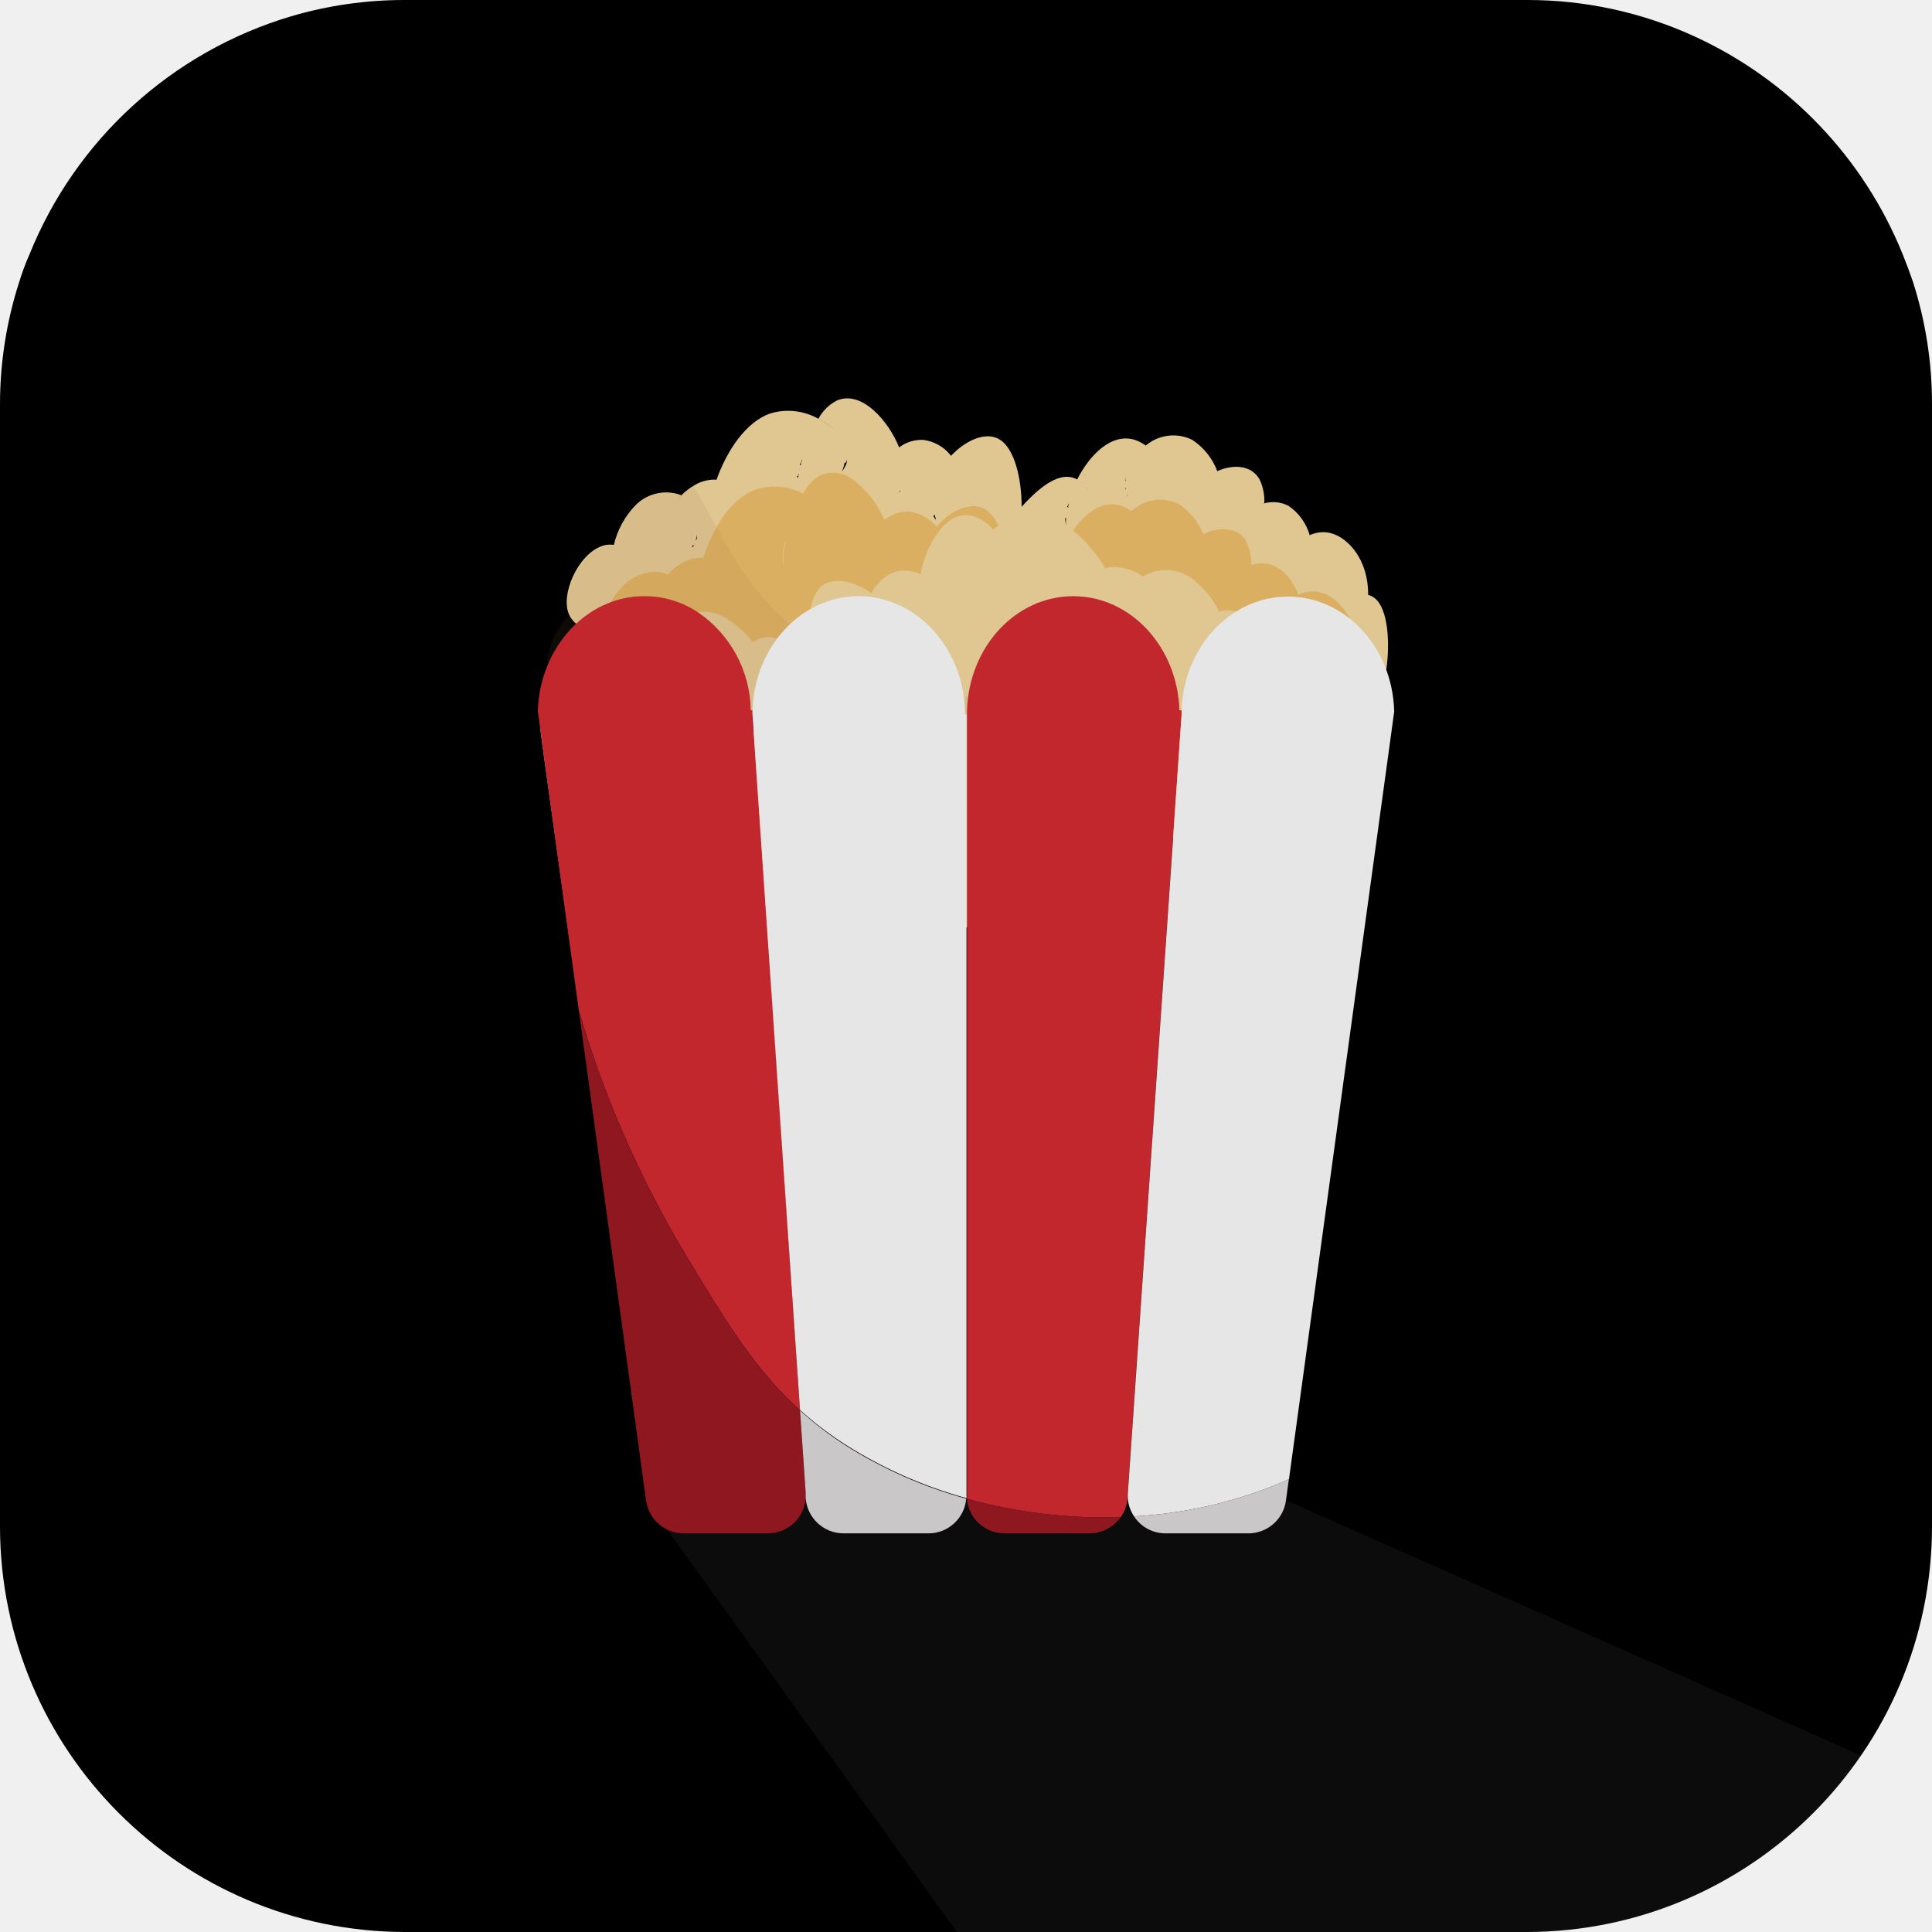
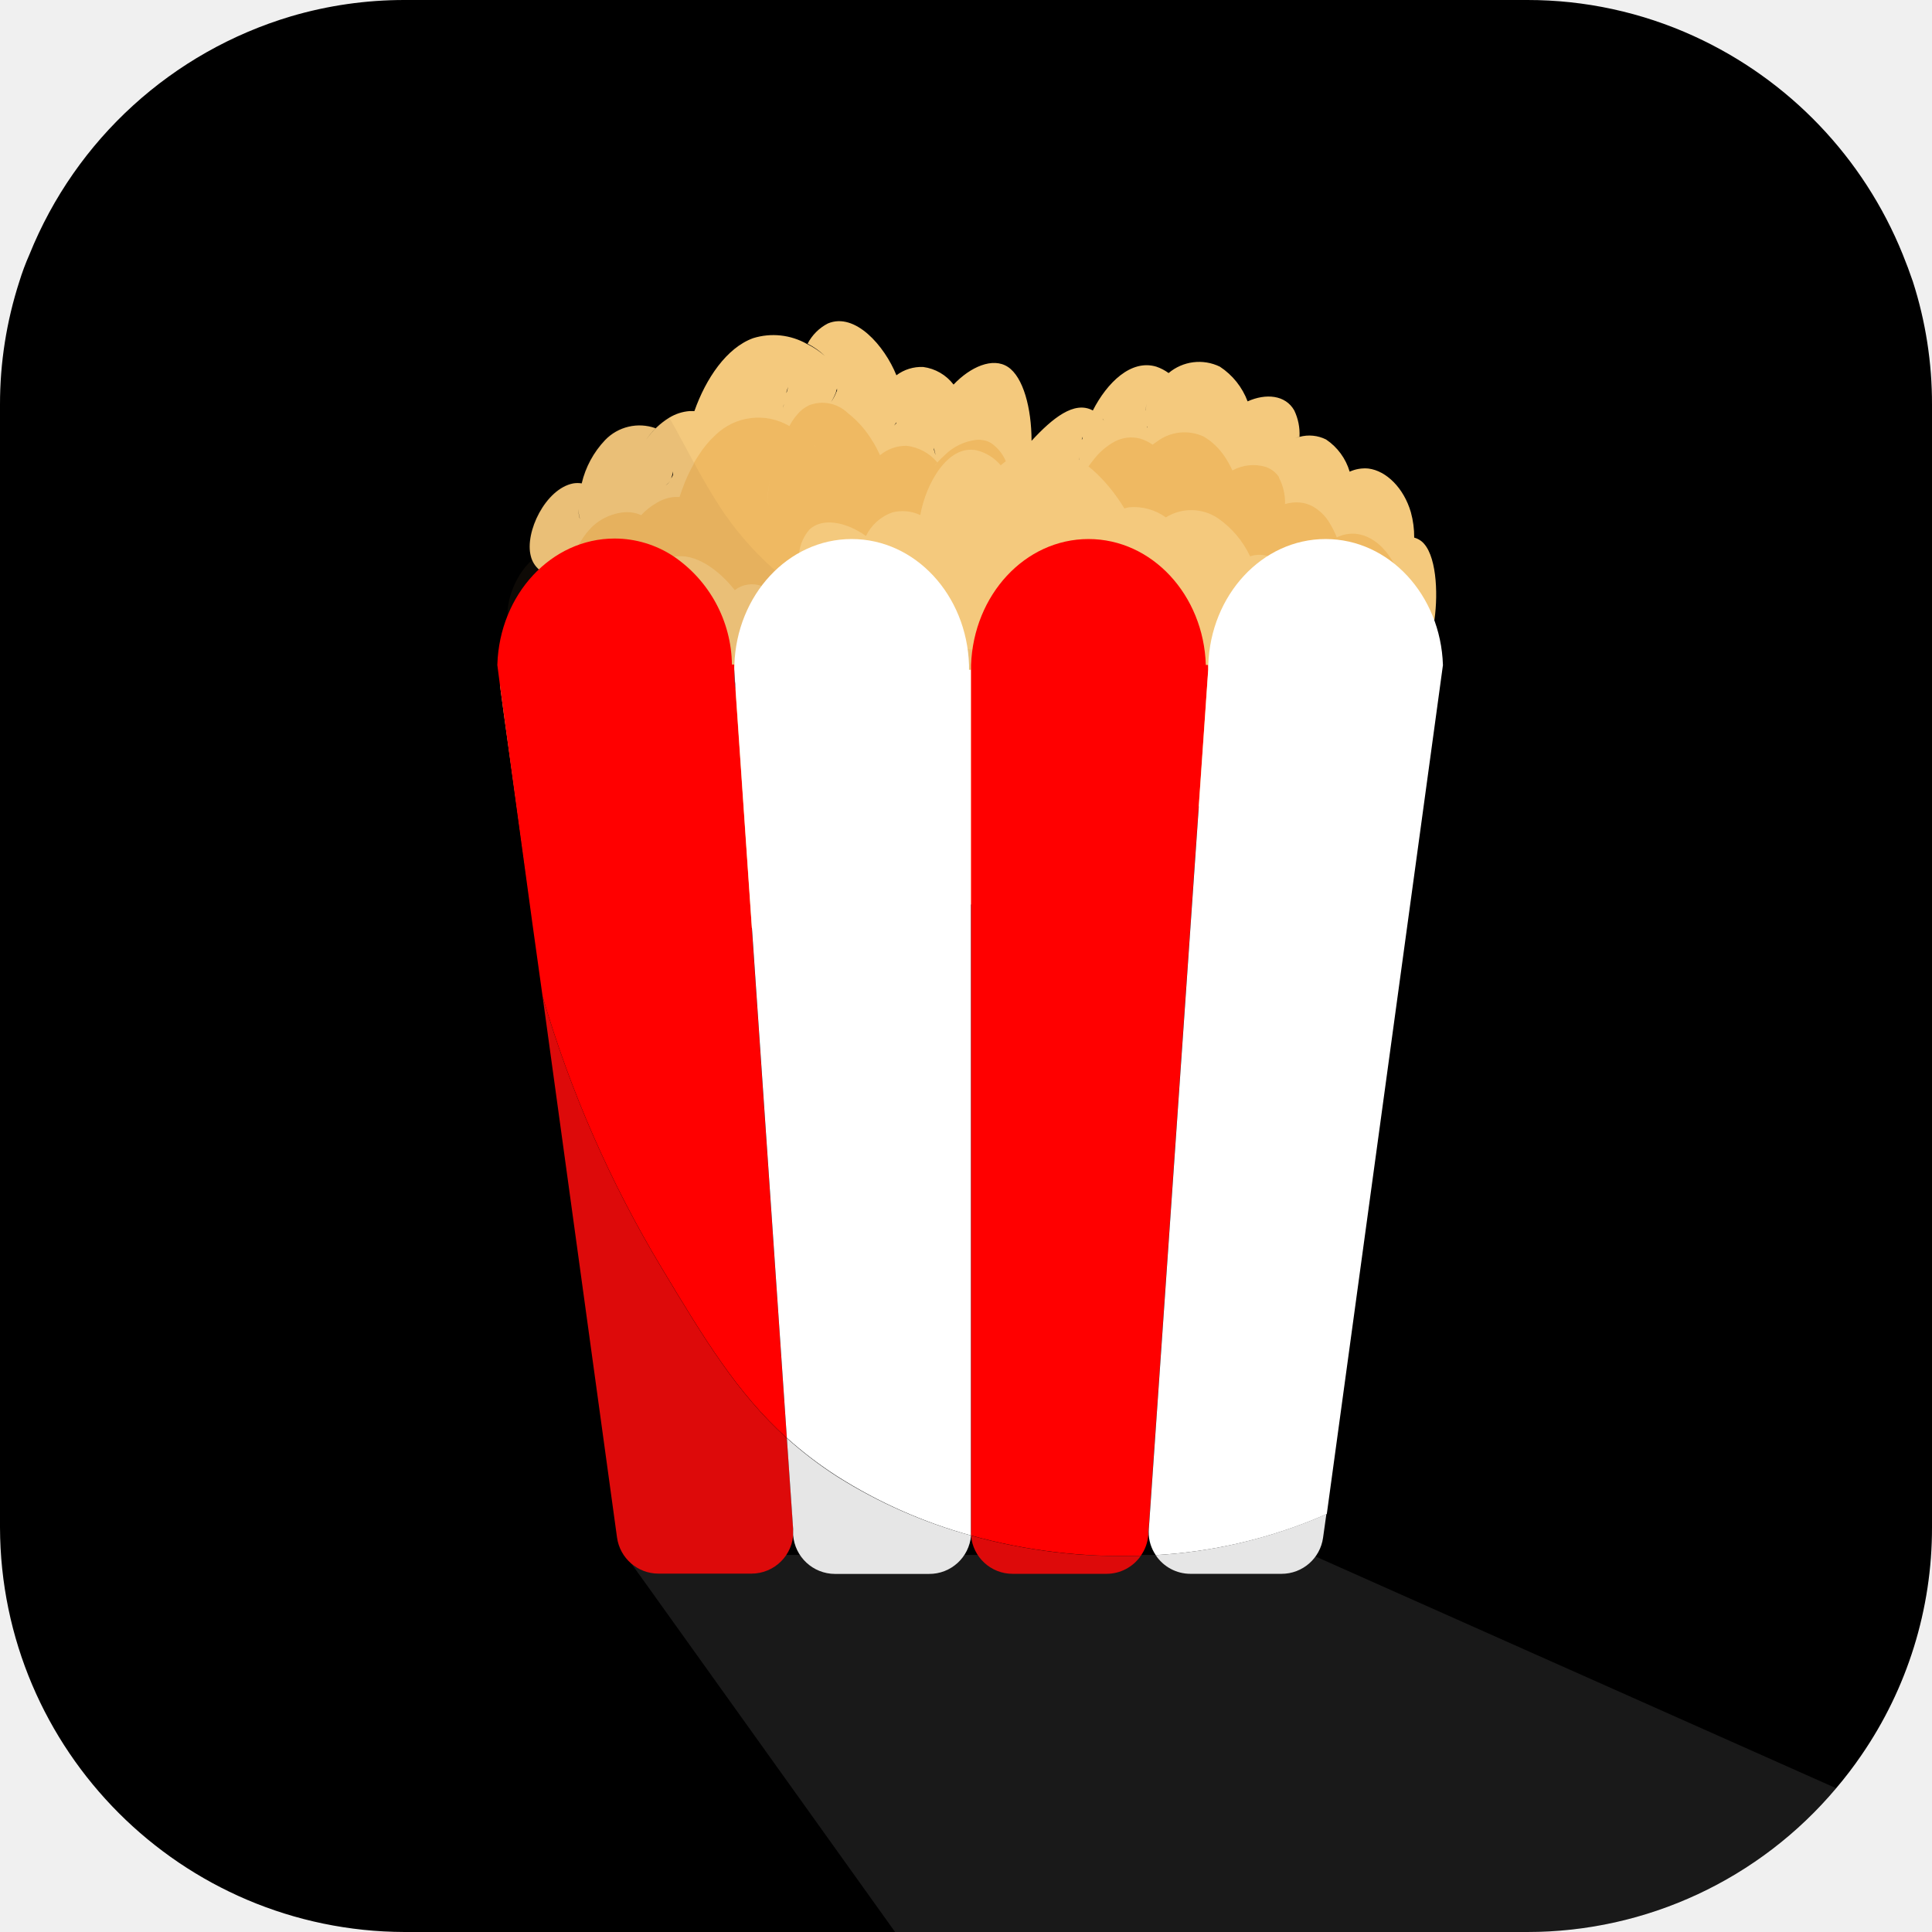
<svg xmlns="http://www.w3.org/2000/svg" id="Layer_1" data-name="Layer 1" viewBox="0 0 191 191">
  <defs>
-     <style>.cls-1{fill:#fff;opacity:0.05;}.cls-2{fill:#e0c792;}.cls-3{fill:#dbaf61;}.cls-4{fill:#8c6239;opacity:0.1;}.cls-5{fill:none;}.cls-6{fill:blue;}.cls-7{fill:#c1272d;}.cls-8{fill:#e6e6e6;}.cls-9{fill:#1b1464;}.cls-10{fill:#8e1720;}.cls-11{fill:#c9c7c7;}</style>
+     <style>.cls-1,.cls-8{fill:#fff;}.cls-1,.cls-4{opacity:0.1;}.cls-2{fill:#f4c97d;}.cls-3{fill:#efb962;}.cls-4{fill:#8c6239;}.cls-5{fill:none;}.cls-6{fill:blue;}.cls-7{fill:red;}.cls-9{fill:#e6e6e6;}.cls-10{fill:#1b1464;}.cls-11{fill:#c1272d;}.cls-12{fill:#dd0a0a;}.cls-13{fill:#8e1720;}</style>
  </defs>
-   <path d="M191,40V151a40.12,40.12,0,0,1-40,40H40A40.12,40.12,0,0,1,0,151V40A39.48,39.48,0,0,1,1.91,27.84c.28-.91.61-1.8,1-2.68A40.28,40.28,0,0,1,28.78,1.61,39.63,39.63,0,0,1,40,0H151a39.58,39.58,0,0,1,16.46,3.57h0a40.31,40.31,0,0,1,20.65,21.59c.36.88.69,1.77,1,2.68A39.48,39.48,0,0,1,191,40Z" />
-   <path class="cls-1" d="M184,173.55A40,40,0,0,1,151,191H94.6L65.94,151.19l-2-2.84h63.26Z" />
-   <path class="cls-2" d="M135.91,59.14a1.82,1.82,0,0,0-.65-.33h0a2.49,2.49,0,0,0-1.27,0,2.5,2.5,0,0,1,1.27,0,8.23,8.23,0,0,0-.3-2.27c-.63-2.17-2.2-3.71-3.8-3.91a3.19,3.19,0,0,0-1.68.28A5.27,5.27,0,0,0,127.37,50a3.32,3.32,0,0,0-2.38-.24h0a3,3,0,0,0-.4.12,3.1,3.1,0,0,1,.4-.13,4.88,4.88,0,0,0-.47-2.36c-.79-1.39-2.55-1.54-4.18-.81a6.36,6.36,0,0,0-2.48-3.1,4.21,4.21,0,0,0-4.59.57,3.73,3.73,0,0,0-1.1-.57c-2.27-.69-4.42,1.44-5.68,3.92h0c-1.67-.91-3.67.7-5.49,2.7,0-2.92-.74-5.71-2.11-6.61s-3.38,0-4.87,1.57a4.11,4.11,0,0,0-2.73-1.57,3.66,3.66,0,0,0-2.4.74h0c-1.06-2.64-3.7-5.67-6.14-4.64a4.28,4.28,0,0,0-1.84,1.81,6.34,6.34,0,0,1,1.57,1.12,7.14,7.14,0,0,0-1.57-1.12,6.11,6.11,0,0,0-4.81-.51c-2.38.86-4.24,3.66-5.26,6.53h-.43a3.91,3.91,0,0,0-1.82.59,5.74,5.74,0,0,0-1.22.95,6.69,6.69,0,0,0-.85,1,7.26,7.26,0,0,1,.84-1A4.24,4.24,0,0,0,62.78,50a8.41,8.41,0,0,0-2.09,3.87,2.75,2.75,0,0,0-.76,0c-2.48.47-4.37,4.38-3.8,6.51a2.12,2.12,0,0,0,.13.38,2.54,2.54,0,0,0,.65.86,3.85,3.85,0,0,0,1,.63l.44.17a20,20,0,0,0,2.5.56c.23,0,.45.09.67.15.38.09.76.2,1.13.32,5,1.65,8.38,5.71,11.85,9.31A37.26,37.26,0,0,0,78,76.06c3.88,3.13,9.18,3.7,17.61,3L97,79c4-.35,8.71-.94,14.24-1.64.94-.12,1.85-.24,2.72-.37l2.47-.37c11.82-1.94,16.72-4.57,18.83-6.77a6.64,6.64,0,0,0,1.06-1.41,5.78,5.78,0,0,0,.57-1.49c.06-.26.12-.54.17-.84C137.41,63.7,137.27,60.22,135.91,59.14Zm-3.32.37-.23.2h0ZM118.68,53l0,0h-.08A.53.53,0,0,0,118.68,53ZM121,50.45v0a.14.14,0,0,1,0,.06A.43.43,0,0,0,121,50.45Zm-9.73-2.23v-.14c0,.12,0,.24,0,.35C111.25,48.36,111.23,48.29,111.22,48.22Zm.2.91-.06-.19a.44.44,0,0,1,0-.1Zm-.21-1.7a3.84,3.84,0,0,1,.11-.59,3.7,3.7,0,0,0-.1.58c0,.06,0,.12,0,.18A1,1,0,0,0,111.21,47.43Zm-3.79.81.08.13-.15-.2A.46.46,0,0,1,107.42,48.24ZM68.75,53.48a3.05,3.05,0,0,0,.16-.58c0,.1,0,.21,0,.31A1.69,1.69,0,0,1,68.75,53.48ZM69,51.83a0,0,0,0,1,0,0V52A1,1,0,0,1,69,51.83Zm1.34,1.91h0s0,0,0,0Zm23-1.06,0,0,0,0Zm3.06,5.52-.1-.08v0Zm9.2-8.17c0-.08,0-.17.07-.26a0,0,0,0,1,0,0c0,.09,0,.18-.07.27a1.13,1.13,0,0,1,0,.15C105.49,50.12,105.5,50.08,105.51,50Zm-.21,1.19a3.33,3.33,0,0,0,0,.63,1.36,1.36,0,0,0,.23.78.49.49,0,0,0,.12.13.8.8,0,0,1-.13-.13,1.39,1.39,0,0,1-.23-.79A4.33,4.33,0,0,1,105.3,51.22Zm-13-.26c0-.06,0-.12,0-.19a6,6,0,0,0,.15.64A2.54,2.54,0,0,1,92.27,51Zm-3.36-2.48c0,.05,0,.1-.08.14l-.13.15Zm-2.17,1.67h0S86.74,50.15,86.74,50.15Zm-3.24-4.4.09-.3a1.06,1.06,0,0,1,0,.19.54.54,0,0,1,0,.11,3.8,3.8,0,0,1-.48.88A4.48,4.48,0,0,0,83.5,45.75Zm-4.44.08c0-.18.1-.35.16-.52-.07.24-.14.48-.2.72A1.42,1.42,0,0,1,79.06,45.83Zm-.28,1.24c0-.08,0-.17.06-.26,0,.15-.06.31-.08.45A1.37,1.37,0,0,1,78.78,47.07Zm-7,.58s0,0,0,0l-.13-.05Zm-3.28,6.28a.83.83,0,0,0,.16-.2.8.8,0,0,1-.15.2h0a.64.64,0,0,1-.25.19h0A.84.84,0,0,0,68.47,53.93Zm-7.92,3.15a3.69,3.69,0,0,1-.13-.84A4.34,4.34,0,0,0,60.55,57.08Zm67.83,6.21h0Z" />
-   <path class="cls-3" d="M136.29,68.44a6.36,6.36,0,0,0-1-3.28,2.18,2.18,0,0,0-.34-.34,2.07,2.07,0,0,0-.66-.3,8.29,8.29,0,0,0-.37-2.27c-.09-.26-.19-.52-.3-.77s-.15-.3-.23-.44a5.88,5.88,0,0,0-1-1.33h0a4.37,4.37,0,0,0-1-.81,3.37,3.37,0,0,0-1.36-.43,3.15,3.15,0,0,0-1.67.32,8.08,8.08,0,0,0-.65-1.28A4.07,4.07,0,0,0,126.07,56a2.84,2.84,0,0,0-1-.29,3.75,3.75,0,0,0-1.36.13,4.78,4.78,0,0,0-.54-2.35l0-.06a2.3,2.3,0,0,0-1.18-.94,3.89,3.89,0,0,0-3,.32,8.67,8.67,0,0,0-.62-1.12,6.13,6.13,0,0,0-1.42-1.56,4.82,4.82,0,0,0-.53-.35,4.09,4.09,0,0,0-4.17.43c-.14.1-.28.18-.41.29a4.12,4.12,0,0,0-1.12-.54,3.12,3.12,0,0,0-2.28.27,5.77,5.77,0,0,0-1.82,1.53h0c-.17.21-.34.42-.5.65l-.29.45a12.39,12.39,0,0,0-.65,1.19l0,0c-1-.51-2.16-.1-3.28.77a14.54,14.54,0,0,0-2.12,2.11A16.39,16.39,0,0,0,99.52,55a11.46,11.46,0,0,0-.82-3,3.72,3.72,0,0,0-1.31-1.66,2.33,2.33,0,0,0-1.21-.31,4.8,4.8,0,0,0-3,1.44,6.23,6.23,0,0,0-.52.51l-.07.08h0l-.32.39c.1-.13.2-.27.31-.39a4.21,4.21,0,0,0-2.76-1.49h0a3.68,3.68,0,0,0-2.37.82h0a11.12,11.12,0,0,0-.56-1.08,1.63,1.63,0,0,0-.11-.17s0,0,0,0a9,9,0,0,0-2.21-2.52,3.26,3.26,0,0,0-3.4-.66,3,3,0,0,0-1.08.84,5.26,5.26,0,0,0-.7,1,6,6,0,0,0-4.82-.36,5.92,5.92,0,0,0-1.8,1.17,8.79,8.79,0,0,0-1.5,1.79l-.43.68,0,.07A15.93,15.93,0,0,0,70,53.83c-.17.44-.34.87-.48,1.32H69a3.72,3.72,0,0,0-1.69.58A5.88,5.88,0,0,0,66,56.78a3.07,3.07,0,0,0-1.25-.25,4.24,4.24,0,0,0-1.1.16A4.86,4.86,0,0,0,61.52,58a1.49,1.49,0,0,0-.12.14,6.12,6.12,0,0,0-1,1.39,9.15,9.15,0,0,0-.89,2.42,3.24,3.24,0,0,0-.76,0,2.71,2.71,0,0,0-.85.34,3.43,3.43,0,0,0-.69.48,7,7,0,0,0-2.18,5.08,2.71,2.71,0,0,0,.12.72,2.36,2.36,0,0,0,.69,1.1c1.07,1,3,1.16,4.14,1.35,6.63,1.08,10.67,6.35,15.1,10.46h0c.78.73,1.57,1.41,2.38,2C80,85.4,83,86.26,86.94,86.43A57.14,57.14,0,0,0,95.59,86c3.9-.43,8.47-1.14,13.85-2l1.34-.21c1.86-.29,3.59-.6,5.18-.91,17.81-3.49,19.67-8.06,20.13-10.29,0-.25.09-.5.13-.78A16.41,16.41,0,0,0,136.29,68.44Zm-42.18-14,.13.26h0C94.19,54.57,94.15,54.48,94.11,54.39Zm.15.32c0,.11.09.22.13.32s.09.23.13.36L94.38,55Zm-20.38,7.9-.19.1s0,0,0,0Zm-6.55-.9A1,1,0,0,1,67,62,1.12,1.12,0,0,0,67.33,61.71Zm-2.89-1.27a.07.07,0,0,0,0,.05,1.54,1.54,0,0,0,.11.3l-.06-.12a.49.49,0,0,1-.06-.17Zm-2,6.19a3.08,3.08,0,0,1-.75.09A3.08,3.08,0,0,0,62.48,66.63ZM59.37,64.4s0,.08,0,.12a.14.14,0,0,1,0-.07S59.36,64.41,59.37,64.4Zm62.12-3.06a.86.86,0,0,1-.17,0l.17,0,.08,0ZM132,70.11a.65.65,0,0,0,.24,0h0l0,0A.65.65,0,0,1,132,70.11Zm.33-5.26,0,0c.18-.08.35-.15.53-.21C132.69,64.68,132.49,64.76,132.3,64.85Zm1.86,1.33a.34.34,0,0,0,0,.1l0,.13A1.85,1.85,0,0,0,134.16,66.18Zm-20-12.86a2.6,2.6,0,0,1,.1.25c0-.11-.09-.21-.14-.32A.25.25,0,0,1,114.16,53.32Zm-9.93,3.33c0-.22.1-.45.17-.67-.06.23-.12.46-.16.68s-.11.53-.15.89A6.37,6.37,0,0,1,104.23,56.65Zm-4.61,3.19a.57.57,0,0,1,0,.13c0,.1,0,.19,0,.29C99.59,60.12,99.6,60,99.62,59.84Zm-18-9.22.05.08-.11-.15A.19.19,0,0,1,81.63,50.62Zm-4,3c-.24,1.09-.33,2.14,0,2.55h0C77.25,55.76,77.34,54.72,77.59,53.63Zm-7.74,1.55.08,0-.23,0Z" />
-   <path class="cls-2" d="M126.37,65.91c-.11,2.1-2.7,2.93-4.12,3.52a16,16,0,0,0-5.64,4.09h0c-3.36,3.66-5.45,8.5-8.42,12.15-2.62,3.2-6.56,4.88-12.61,6-5,.91-11.36,1.43-19.61,2.11h0c-9.48.77-15.6.45-19.59-.37L53.74,74.53l-.33-2.48a4,4,0,0,1,1.1-1.72,3.26,3.26,0,0,1,2.28-.71,4.73,4.73,0,0,1,0-2.42c.48-1.52,2.17-2,3.91-1.65A6.5,6.5,0,0,1,62.47,62a4.21,4.21,0,0,1,4.62-.39,4,4,0,0,1,1-.79,2.75,2.75,0,0,1,.9-.31c1.87-.36,4,1.13,5.46,3l0,0a2.52,2.52,0,0,1,2.4-.37A11.33,11.33,0,0,1,80.35,65a14.63,14.63,0,0,1-.2-4.83,4,4,0,0,1,.91-2.08c1.13-1.12,3.3-.73,5.09.55a4.21,4.21,0,0,1,2.35-2.11,3.77,3.77,0,0,1,2.51.24h0c.5-2.8,2.45-6.32,5-5.79a4.06,4.06,0,0,1,2.17,1.38,6.12,6.12,0,0,1,4.61-1.48c2.51.35,4.91,2.71,6.49,5.31a2.88,2.88,0,0,1,.42-.11A4.9,4.9,0,0,1,113,57a4.28,4.28,0,0,1,4.69.1,8.6,8.6,0,0,1,2.83,3.37,2.75,2.75,0,0,1,.75-.13,2.58,2.58,0,0,1,.87.12C124.41,61,126.47,64,126.37,65.91Z" />
-   <path class="cls-4" d="M97,79a48.18,48.18,0,0,1-11,5.46c-3.94-.17-6.94-1-9.42-2.9-5.47-4.15-9.7-11.22-17.5-12.49-1.51-.24-4.22-.44-4.83-2.45-.48-1.64.47-4.38,2.06-5.8a2.12,2.12,0,0,1-.13-.38c-.57-2.13,1.32-6,3.8-6.51a2.75,2.75,0,0,1,.76,0A8.41,8.41,0,0,1,62.78,50,4.24,4.24,0,0,1,67.33,49,6.14,6.14,0,0,1,68.56,48c.41.68.8,1.41,1.22,2.18l.26.48c.78,1.47,1.64,3.06,2.65,4.68a27.77,27.77,0,0,0,10,9.67c10.48,6,19.77,2.48,20.7,5.91C103.87,72.93,101.32,76,97,79Z" />
-   <path class="cls-5" d="M74.48,72.32a13,13,0,0,1-.1-1.54v-.13a14.78,14.78,0,0,0,.12,1.78Z" />
-   <polygon class="cls-6" points="53.17 70.27 53.17 70.22 53.15 70.22 53.17 70.27" />
-   <polygon class="cls-6" points="137.84 70.22 137.83 70.22 137.83 70.25 137.84 70.22" />
-   <path class="cls-7" d="M79.09,139.43c-4.43-4-7.4-8.88-11.24-15.26A103.28,103.28,0,0,1,57.22,99.88l-.89-6.48L53.74,74.53l-.33-2.48-.24-1.78v0C53.37,64,58,58.94,63.67,58.94A9.53,9.53,0,0,1,69,60.53a11.91,11.91,0,0,1,5.22,9.69h.22a3.1,3.1,0,0,0,0,.43,1.09,1.09,0,0,0,0,.18,12.16,12.16,0,0,0,.1,1.49v.11l0,.06v0L76,93.77Z" />
-   <path class="cls-8" d="M95.4,70.65h0c0-.14,0-.29,0-.43C95.2,64,90.57,58.94,84.89,58.94s-10.3,5-10.5,11.28a3.1,3.1,0,0,0,0,.43v.13s0-.09,0-.13l.12,1.79s0-.08,0-.12v.11l0,.06v0l4.58,66.9h0a34.09,34.09,0,0,0,4.53,3.45,44.22,44.22,0,0,0,11.93,5.27,1.72,1.72,0,0,0,0-.32l0-77.19Z" />
-   <polygon class="cls-8" points="95.59 70.65 95.59 70.65 95.4 70.65 95.4 70.65 95.59 70.65" />
-   <path class="cls-9" d="M74.38,70.78a13,13,0,0,0,.1,1.54Z" />
-   <path class="cls-9" d="M74.49,72.44l-.12-1.79s0,.09,0,.13l.1,1.54S74.49,72.4,74.49,72.44Z" />
-   <path class="cls-7" d="M111.49,147.59l5.32-76.94c0-.14,0-.29,0-.43h-.21c-.19-6.27-4.82-11.28-10.5-11.28s-10.3,5-10.5,11.28a1.93,1.93,0,0,0,0,.24c0,.06,0,.13,0,.19h0l0,77.19a1.83,1.83,0,0,0,0,.33,50.45,50.45,0,0,0,15.2,1.81,3.71,3.71,0,0,0,.67-1.88l0-.26v-.07A1.09,1.09,0,0,1,111.49,147.59Z" />
-   <path class="cls-7" d="M95.59,70.65h0c0-.06,0-.13,0-.19s0,.13,0,.19Z" />
-   <path class="cls-8" d="M137.83,70.26v0h0c-.19-6.27-4.82-11.28-10.5-11.28S117,64,116.82,70.22c0,.14,0,.29,0,.43l-5.33,77.12v.07a3.59,3.59,0,0,0,.63,2.07,44.14,44.14,0,0,0,13.9-3.07c.49-.2,1-.41,1.41-.61l9.83-71.7v0l.58-4.24v0Z" />
-   <rect class="cls-8" x="137.83" y="70.22" height="0.04" transform="translate(30.76 181.89) rotate(-73.2)" />
-   <path class="cls-8" d="M111.48,147.77l5.33-77.12-5.32,76.94A1.09,1.09,0,0,0,111.48,147.77Z" />
-   <path class="cls-10" d="M79.09,139.44h0c-4.43-4-7.4-8.88-11.24-15.26A103.28,103.28,0,0,1,57.22,99.88l6.65,48.47a3.76,3.76,0,0,0,3.72,3.24h8.32a3.74,3.74,0,0,0,3.75-3.75v-.07Z" />
-   <path class="cls-11" d="M79.09,139.44l.56,8.15a1.09,1.09,0,0,1,0,.18v.07l0,.26a3.76,3.76,0,0,0,3.75,3.49h8.39a3.74,3.74,0,0,0,3.73-3.43,44.22,44.22,0,0,1-11.93-5.27A34.09,34.09,0,0,1,79.09,139.44Z" />
-   <path class="cls-10" d="M79.65,147.59l-.56-8.15.57,8.33A1.09,1.09,0,0,0,79.65,147.59Z" />
-   <path class="cls-10" d="M95.59,148.17a3.73,3.73,0,0,0,3.73,3.42h8.39a3.73,3.73,0,0,0,3.08-1.61A50.45,50.45,0,0,1,95.59,148.17Z" />
-   <path class="cls-11" d="M112.11,149.91a3.72,3.72,0,0,0,3.12,1.68h8.18a3.75,3.75,0,0,0,3.72-3.24l.29-2.12c-.45.2-.92.41-1.41.61A44.14,44.14,0,0,1,112.11,149.91Z" />
+   <path d="M191,40V151a39.62,39.62,0,0,1-7,22.55,38.82,38.82,0,0,1-2.47,3.23A39.9,39.9,0,0,1,151,191H40A40.12,40.12,0,0,1,0,151V40A39.48,39.48,0,0,1,1.91,27.84c.28-.91.61-1.8,1-2.68A40.28,40.28,0,0,1,28.78,1.61,39.63,39.63,0,0,1,40,0H151a39.58,39.58,0,0,1,16.46,3.57h0a40.31,40.31,0,0,1,20.65,21.59c.36.88.69,1.77,1,2.68A39.48,39.48,0,0,1,191,40Z" />
+   <path class="cls-1" d="M181.51,176.78A39.9,39.9,0,0,1,151,191H88.49L64,156.78l-2.2-3.06H129.7Z" />
+   <path class="cls-2" d="M140.53,53.51a2,2,0,0,0-.72-.36h0a2.77,2.77,0,0,0-1.4,0,2.78,2.78,0,0,1,1.4,0,9.2,9.2,0,0,0-.33-2.51c-.7-2.4-2.43-4.1-4.2-4.32a3.65,3.65,0,0,0-1.85.31,5.81,5.81,0,0,0-2.33-3.18,3.68,3.68,0,0,0-2.63-.26h0a3.66,3.66,0,0,0-.44.13,3.73,3.73,0,0,1,.44-.14,5.37,5.37,0,0,0-.52-2.61c-.87-1.53-2.81-1.7-4.61-.89a7.08,7.08,0,0,0-2.74-3.43,4.68,4.68,0,0,0-5.07.63,4.52,4.52,0,0,0-1.21-.63c-2.51-.76-4.88,1.59-6.28,4.33h0c-1.84-1-4,.77-6.06,3,0-3.22-.82-6.3-2.33-7.3s-3.73,0-5.38,1.74a4.52,4.52,0,0,0-3-1.74,4.11,4.11,0,0,0-2.65.82h0c-1.17-2.91-4.09-6.26-6.78-5.12a4.66,4.66,0,0,0-2,2,7,7,0,0,1,1.73,1.23A7.77,7.77,0,0,0,79.77,34a6.74,6.74,0,0,0-5.31-.57c-2.63.95-4.68,4-5.81,7.21h-.48a4.49,4.49,0,0,0-2,.65,7.62,7.62,0,0,0-2.28,2.17,7,7,0,0,1,.93-1.12,4.71,4.71,0,0,0-5,1.17,9.31,9.31,0,0,0-2.31,4.28,2.56,2.56,0,0,0-.83,0c-2.74.52-4.83,4.84-4.2,7.19a2.52,2.52,0,0,0,.86,1.37,4.23,4.23,0,0,0,1.14.69c.15.07.32.13.48.19a23.24,23.24,0,0,0,2.76.62c.26,0,.5.1.74.16.42.1.84.22,1.25.36,5.51,1.82,9.25,6.3,13.09,10.28a39.73,39.73,0,0,0,3.81,3.57C80.85,75.65,86.7,76.28,96,75.56l1.52-.12c4.44-.39,9.62-1,15.73-1.81,1-.13,2-.27,3-.41s1.85-.28,2.73-.41c13-2.14,18.46-5,20.79-7.47A7.36,7.36,0,0,0,141,63.78a6.51,6.51,0,0,0,.63-1.64c.06-.29.13-.6.19-.93C142.19,58.55,142,54.7,140.53,53.51Zm-3.67.41-.25.22h0ZM121.5,46.78l0,0h-.09A.5.5,0,0,0,121.5,46.78ZM124,43.92v0a.19.19,0,0,1,0,.07A.6.6,0,0,0,124,43.92Zm-10.74-2.47V41.3c0,.13,0,.26,0,.39C113.3,41.61,113.28,41.53,113.27,41.45Zm.22,1c0-.07,0-.14-.07-.21a.52.52,0,0,1,0-.11Zm-.23-1.88a3.55,3.55,0,0,1,.12-.65,3.43,3.43,0,0,0-.11.64c0,.07,0,.13,0,.2A1.2,1.2,0,0,0,113.26,40.58Zm-4.19.9.09.14L109,41.4A.2.2,0,0,1,109.07,41.48Zm-42.7,5.78a3,3,0,0,0,.18-.64c0,.11,0,.23,0,.34A2.08,2.08,0,0,1,66.37,47.26Zm.24-1.82a0,0,0,0,1,0,0v.16A1.21,1.21,0,0,1,66.61,45.44Zm1.48,2.11h0s0,0,0,0A.05.05,0,0,0,68.09,47.55Zm25.34-1.17,0,0,0,0Zm3.37,6.09-.11-.08v0Zm10.16-9c0-.09.05-.18.08-.28s0,0,0,0,0,.2-.08.3a1.36,1.36,0,0,1,0,.17C106.94,43.55,107,43.51,107,43.45Zm-.23,1.32a4,4,0,0,0,0,.69,1.53,1.53,0,0,0,.25.86.66.66,0,0,0,.14.15,1.06,1.06,0,0,1-.15-.15,1.57,1.57,0,0,1-.25-.87A5.2,5.2,0,0,1,106.73,44.77Zm-14.39-.29c0-.07,0-.14,0-.21a5.26,5.26,0,0,0,.17.71A3.17,3.17,0,0,1,92.34,44.48Zm-3.71-2.74c0,.06,0,.11-.08.16l-.15.16A3.71,3.71,0,0,0,88.63,41.74Zm-2.39,1.85h0s0,0,0,0S86.24,43.59,86.24,43.59Zm-3.58-4.86.1-.33a1.55,1.55,0,0,1,0,.21l-.06.12a4.2,4.2,0,0,1-.53,1A4.87,4.87,0,0,0,82.66,38.73Zm-4.9.09c0-.2.11-.39.17-.58-.07.27-.15.53-.22.8C77.73,39,77.74,38.89,77.76,38.82Zm-.31,1.36a1.9,1.9,0,0,1,.07-.28,4.63,4.63,0,0,0-.09.49A1.83,1.83,0,0,1,77.45,40.18Zm-7.76.65,0,0-.14-.06Zm-3.62,6.93a1,1,0,0,0,.17-.22,1,1,0,0,1-.16.22h0a.79.79,0,0,1-.28.21h0A1,1,0,0,0,66.07,47.76Zm-8.75,3.48a3.93,3.93,0,0,1-.14-.93A4.53,4.53,0,0,0,57.32,51.24Zm74.89,6.85h0a.48.48,0,0,0,.12,0Z" />
+   <path class="cls-3" d="M141,63.78a7,7,0,0,0-1.16-3.62,2.28,2.28,0,0,0-.38-.38,2.47,2.47,0,0,0-.72-.33,9.54,9.54,0,0,0-.41-2.5c-.1-.29-.21-.58-.33-.85s-.17-.34-.26-.49a6.57,6.57,0,0,0-1.08-1.47h0a5,5,0,0,0-1.15-.89,3.76,3.76,0,0,0-1.5-.48,3.53,3.53,0,0,0-1.85.36,9.41,9.41,0,0,0-.71-1.42A4.5,4.5,0,0,0,129.66,50a3.42,3.42,0,0,0-1.12-.32,4.06,4.06,0,0,0-1.5.15,5.23,5.23,0,0,0-.6-2.6.43.43,0,0,1,0-.07,2.58,2.58,0,0,0-1.31-1,4.27,4.27,0,0,0-3.29.35,10.58,10.58,0,0,0-.68-1.24,6.69,6.69,0,0,0-1.57-1.72c-.2-.15-.4-.27-.59-.39a4.51,4.51,0,0,0-4.6.48c-.15.11-.31.2-.45.32a4.42,4.42,0,0,0-1.24-.6,3.46,3.46,0,0,0-2.52.3,6.57,6.57,0,0,0-2,1.69h0c-.18.23-.37.47-.55.72l-.32.5c-.26.42-.5.86-.72,1.31l0,0c-1.14-.56-2.38-.11-3.62.85A15.58,15.58,0,0,0,100.56,51a17.65,17.65,0,0,0-.21-2.08,12.72,12.72,0,0,0-.91-3.31A4.05,4.05,0,0,0,98,43.82a1.92,1.92,0,0,0-.75-.29,2.32,2.32,0,0,0-.59-.06,5.33,5.33,0,0,0-3.33,1.59,7.76,7.76,0,0,0-.58.57.35.35,0,0,0-.07.09h0c-.13.14-.24.28-.36.43a3.65,3.65,0,0,1,.35-.43,4.66,4.66,0,0,0-3.05-1.65h0A4.06,4.06,0,0,0,87,45h0c-.18-.39-.39-.81-.62-1.2a1.88,1.88,0,0,0-.12-.18s0,0,0,0a9.94,9.94,0,0,0-2.44-2.78A3.63,3.63,0,0,0,80,40.06a3.35,3.35,0,0,0-1.19.93,5.63,5.63,0,0,0-.77,1.13,6.08,6.08,0,0,0-7.31.89,9.79,9.79,0,0,0-1.66,2c-.16.25-.32.49-.47.75a.56.56,0,0,0,0,.08,16.29,16.29,0,0,0-.89,1.83c-.19.48-.38,1-.53,1.46h-.49a4,4,0,0,0-1.86.64,6.07,6.07,0,0,0-1.44,1.16A3.34,3.34,0,0,0,62,50.63a4.67,4.67,0,0,0-1.21.18,5.35,5.35,0,0,0-2.4,1.41c0,.06-.1.1-.13.15a7.12,7.12,0,0,0-1.06,1.54,9.85,9.85,0,0,0-1,2.67,3.36,3.36,0,0,0-.84.06,3,3,0,0,0-.94.37,3.47,3.47,0,0,0-.76.53,7.74,7.74,0,0,0-2.41,5.61,2.91,2.91,0,0,0,.13.8,2.7,2.7,0,0,0,.76,1.21c1.19,1.1,3.27,1.28,4.58,1.49,7.32,1.19,11.78,7,16.67,11.55h0a31.87,31.87,0,0,0,2.63,2.24c2.75,2.07,6,3,10.41,3.2A61.72,61.72,0,0,0,96,83.16c4.31-.48,9.35-1.26,15.29-2.19l1.48-.23c2.06-.32,4-.66,5.72-1,19.67-3.86,21.72-8.9,22.23-11.37.05-.27.1-.55.14-.86A18.36,18.36,0,0,0,141,63.78ZM94.38,48.27a1.83,1.83,0,0,0,.14.28v0A2,2,0,0,1,94.38,48.27Zm.16.35.14.35.15.4c-.06-.14-.11-.27-.16-.4S94.59,48.74,94.54,48.62ZM72,57.34a1.06,1.06,0,0,1-.21.11s0,0,0,0Zm-7.23-1a1,1,0,0,1-.37.26A1.18,1.18,0,0,0,64.81,56.35ZM61.62,55a.07.07,0,0,0,0,0,1.31,1.31,0,0,0,.12.33l-.07-.13a.53.53,0,0,1-.06-.19Zm-2.17,6.83a3.18,3.18,0,0,1-.82.1A3.18,3.18,0,0,0,59.45,61.78ZM56,59.32s0,.09,0,.13a.15.15,0,0,1,0-.08S56,59.33,56,59.32Zm68.59-3.38a1.08,1.08,0,0,1-.19,0l.19,0,.09,0Zm11.57,9.68a.46.46,0,0,0,.26,0h.06s0,0-.06,0A.59.59,0,0,1,136.18,65.62Zm.36-5.8a.15.15,0,0,0,.06,0c.2-.09.38-.16.58-.23C137,59.63,136.75,59.72,136.54,59.82Zm2.06,1.46a.49.49,0,0,0,0,.12.74.74,0,0,0,0,.14A2.38,2.38,0,0,0,138.6,61.28ZM116.51,47.09a1.28,1.28,0,0,1,.11.27c0-.12-.1-.23-.15-.35A.2.2,0,0,1,116.51,47.09Zm-11,3.67a7.33,7.33,0,0,1,.19-.74c-.07.26-.14.51-.18.75s-.12.59-.16,1A6.13,6.13,0,0,1,105.55,50.76Zm-5.09,3.52a.76.76,0,0,1,0,.15c0,.11,0,.21,0,.32C100.43,54.59,100.44,54.44,100.46,54.28ZM80.6,44.1l.05.09L80.53,44A.46.46,0,0,1,80.6,44.1Zm-4.46,3.33c-.27,1.2-.37,2.36,0,2.81h0C75.76,49.78,75.86,48.63,76.14,47.43Zm-8.55,1.71.09,0-.26,0Z" />
+   <path class="cls-2" d="M130,61c-.12,2.31-3,3.23-4.55,3.88a17.82,17.82,0,0,0-6.23,4.52h0c-3.71,4-6,9.39-9.3,13.42C107,86.35,102.68,88.2,96,89.42c-5.49,1-12.55,1.58-21.66,2.33h0c-10.47.85-17.22.49-21.63-.41L49.8,70.51l-.37-2.75a4.46,4.46,0,0,1,1.22-1.89,3.59,3.59,0,0,1,2.51-.78,5.4,5.4,0,0,1,0-2.68c.54-1.68,2.41-2.24,4.32-1.82a7.2,7.2,0,0,1,2-3.9,4.65,4.65,0,0,1,5.1-.43,4.13,4.13,0,0,1,1.06-.87,3.45,3.45,0,0,1,1-.35c2.07-.39,4.38,1.25,6,3.3l0,0a2.79,2.79,0,0,1,2.66-.41A12.52,12.52,0,0,1,79.18,60,15.84,15.84,0,0,1,79,54.67a4.3,4.3,0,0,1,1-2.29c1.24-1.24,3.64-.81,5.61.61a4.59,4.59,0,0,1,2.6-2.33,4.1,4.1,0,0,1,2.77.26h0c.55-3.09,2.71-7,5.58-6.4A4.52,4.52,0,0,1,98.93,46,6.79,6.79,0,0,1,104,44.4c2.76.39,5.42,3,7.16,5.87a2.31,2.31,0,0,1,.47-.12,5.39,5.39,0,0,1,3.63,1,4.73,4.73,0,0,1,5.17.1A9.51,9.51,0,0,1,123.59,55a2.83,2.83,0,0,1,.82-.15,2.9,2.9,0,0,1,1,.14C127.83,55.61,130.1,58.83,130,61Z" />
+   <path class="cls-4" d="M97.53,75.44a53.22,53.22,0,0,1-12.16,6C81,81.28,77.7,80.33,75,78.27c-6-4.59-10.71-12.39-19.31-13.79C54,64.21,51,64,50.31,61.77c-.53-1.81.51-4.83,2.28-6.4a1.9,1.9,0,0,1-.15-.42c-.63-2.36,1.45-6.68,4.2-7.19a3.28,3.28,0,0,1,.83,0,9.4,9.4,0,0,1,2.31-4.28,4.71,4.71,0,0,1,5-1.17,6.87,6.87,0,0,1,1.36-1.05c.45.75.88,1.56,1.34,2.41.1.17.19.35.29.53.86,1.62,1.81,3.37,2.93,5.17A30.62,30.62,0,0,0,81.71,60c11.57,6.57,21.83,2.73,22.85,6.53C105.15,68.73,102.33,72.16,97.53,75.44Z" />
+   <path class="cls-5" d="M72.7,68.07a16,16,0,0,1-.11-1.71v-.14a15.9,15.9,0,0,0,.13,2Z" />
+   <polygon class="cls-6" points="49.17 65.8 49.17 65.74 49.15 65.74 49.17 65.8" />
+   <polygon class="cls-6" points="142.66 65.74 142.65 65.74 142.65 65.78 142.66 65.74" />
+   <path class="cls-7" d="M77.79,142.17c-4.9-4.43-8.17-9.81-12.4-16.86A114.23,114.23,0,0,1,53.64,98.5l-1-7.16L49.8,70.51l-.37-2.75-.26-2v-.07c.22-6.92,5.32-12.45,11.59-12.45A10.57,10.57,0,0,1,66.59,55a13.15,13.15,0,0,1,5.77,10.7h.24a3.93,3.93,0,0,0,0,.48,1.41,1.41,0,0,0,0,.2,12.82,12.82,0,0,0,.11,1.65v.12l0,.06v0l1.61,23.45Z" />
+   <path class="cls-8" d="M95.8,66.22h0c0-.15,0-.32,0-.48-.22-6.92-5.32-12.45-11.6-12.45S72.82,58.82,72.6,65.74a3.93,3.93,0,0,0,0,.48v.14s0-.09,0-.14l.13,2a.49.49,0,0,0,0-.12v.12l0,.06v0l5.06,73.87h0a38.71,38.71,0,0,0,5,3.81A49,49,0,0,0,96,151.8a2.06,2.06,0,0,0,0-.35l0-85.23Z" />
+   <polygon class="cls-9" points="96.01 66.22 96.01 66.22 95.81 66.22 95.81 66.22 96.01 66.22" />
+   <path class="cls-10" d="M72.59,66.36a16,16,0,0,0,.11,1.71Z" />
+   <path class="cls-10" d="M72.71,68.19l-.13-2s0,.1,0,.14l.11,1.71A.49.49,0,0,1,72.71,68.19Z" />
+   <path class="cls-7" d="M113.56,151.17l5.88-84.95c0-.15,0-.32,0-.48h-.23c-.22-6.92-5.32-12.45-11.6-12.45S96.25,58.82,96,65.74A2.44,2.44,0,0,0,96,66c0,.07,0,.14,0,.21h0l0,85.23a2.17,2.17,0,0,0,0,.36,55.68,55.68,0,0,0,16.78,2,4,4,0,0,0,.74-2.07l0-.29v-.07A1.55,1.55,0,0,1,113.56,151.17Z" />
+   <path class="cls-11" d="M96,66.22h0c0-.07,0-.14,0-.21s0,.14,0,.21Z" />
+   <path class="cls-8" d="M142.65,65.79v-.05h0c-.22-6.92-5.32-12.45-11.6-12.45s-11.37,5.53-11.6,12.45c0,.16,0,.33,0,.48l-5.89,85.16v.07a4,4,0,0,0,.7,2.29,48.86,48.86,0,0,0,15.34-3.4c.55-.22,1.07-.44,1.57-.67L142,70.51v0l.64-4.68v0Z" />
+   <rect class="cls-9" x="142.65" y="65.74" height="0.04" transform="translate(38.47 183.32) rotate(-73.2)" />
+   <path class="cls-9" d="M113.55,151.38l5.89-85.16-5.88,84.95A1.55,1.55,0,0,0,113.55,151.38Z" />
+   <path class="cls-12" d="M77.79,142.18h0c-4.9-4.43-8.17-9.81-12.4-16.86A114.23,114.23,0,0,1,53.64,98.5L61,152a4.14,4.14,0,0,0,4.1,3.57h9.19a4.14,4.14,0,0,0,4.14-4.14v-.07Z" />
+   <path class="cls-9" d="M77.79,142.18l.62,9a1.55,1.55,0,0,1,0,.21v.07l0,.29a4.16,4.16,0,0,0,4.14,3.85h9.27A4.14,4.14,0,0,0,96,151.8,49,49,0,0,1,82.8,146,38.71,38.71,0,0,1,77.79,142.18Z" />
+   <path class="cls-13" d="M78.41,151.17l-.62-9,.63,9.2A1.55,1.55,0,0,0,78.41,151.17Z" />
+   <path class="cls-12" d="M96,151.81a4.12,4.12,0,0,0,4.11,3.78h9.27a4.11,4.11,0,0,0,3.4-1.78A55.68,55.68,0,0,1,96,151.81Z" />
+   <path class="cls-9" d="M114.25,153.74a4.12,4.12,0,0,0,3.45,1.85h9a4.14,4.14,0,0,0,4.1-3.57l.33-2.35c-.5.23-1,.45-1.57.67A48.86,48.86,0,0,1,114.25,153.74Z" />
</svg>
